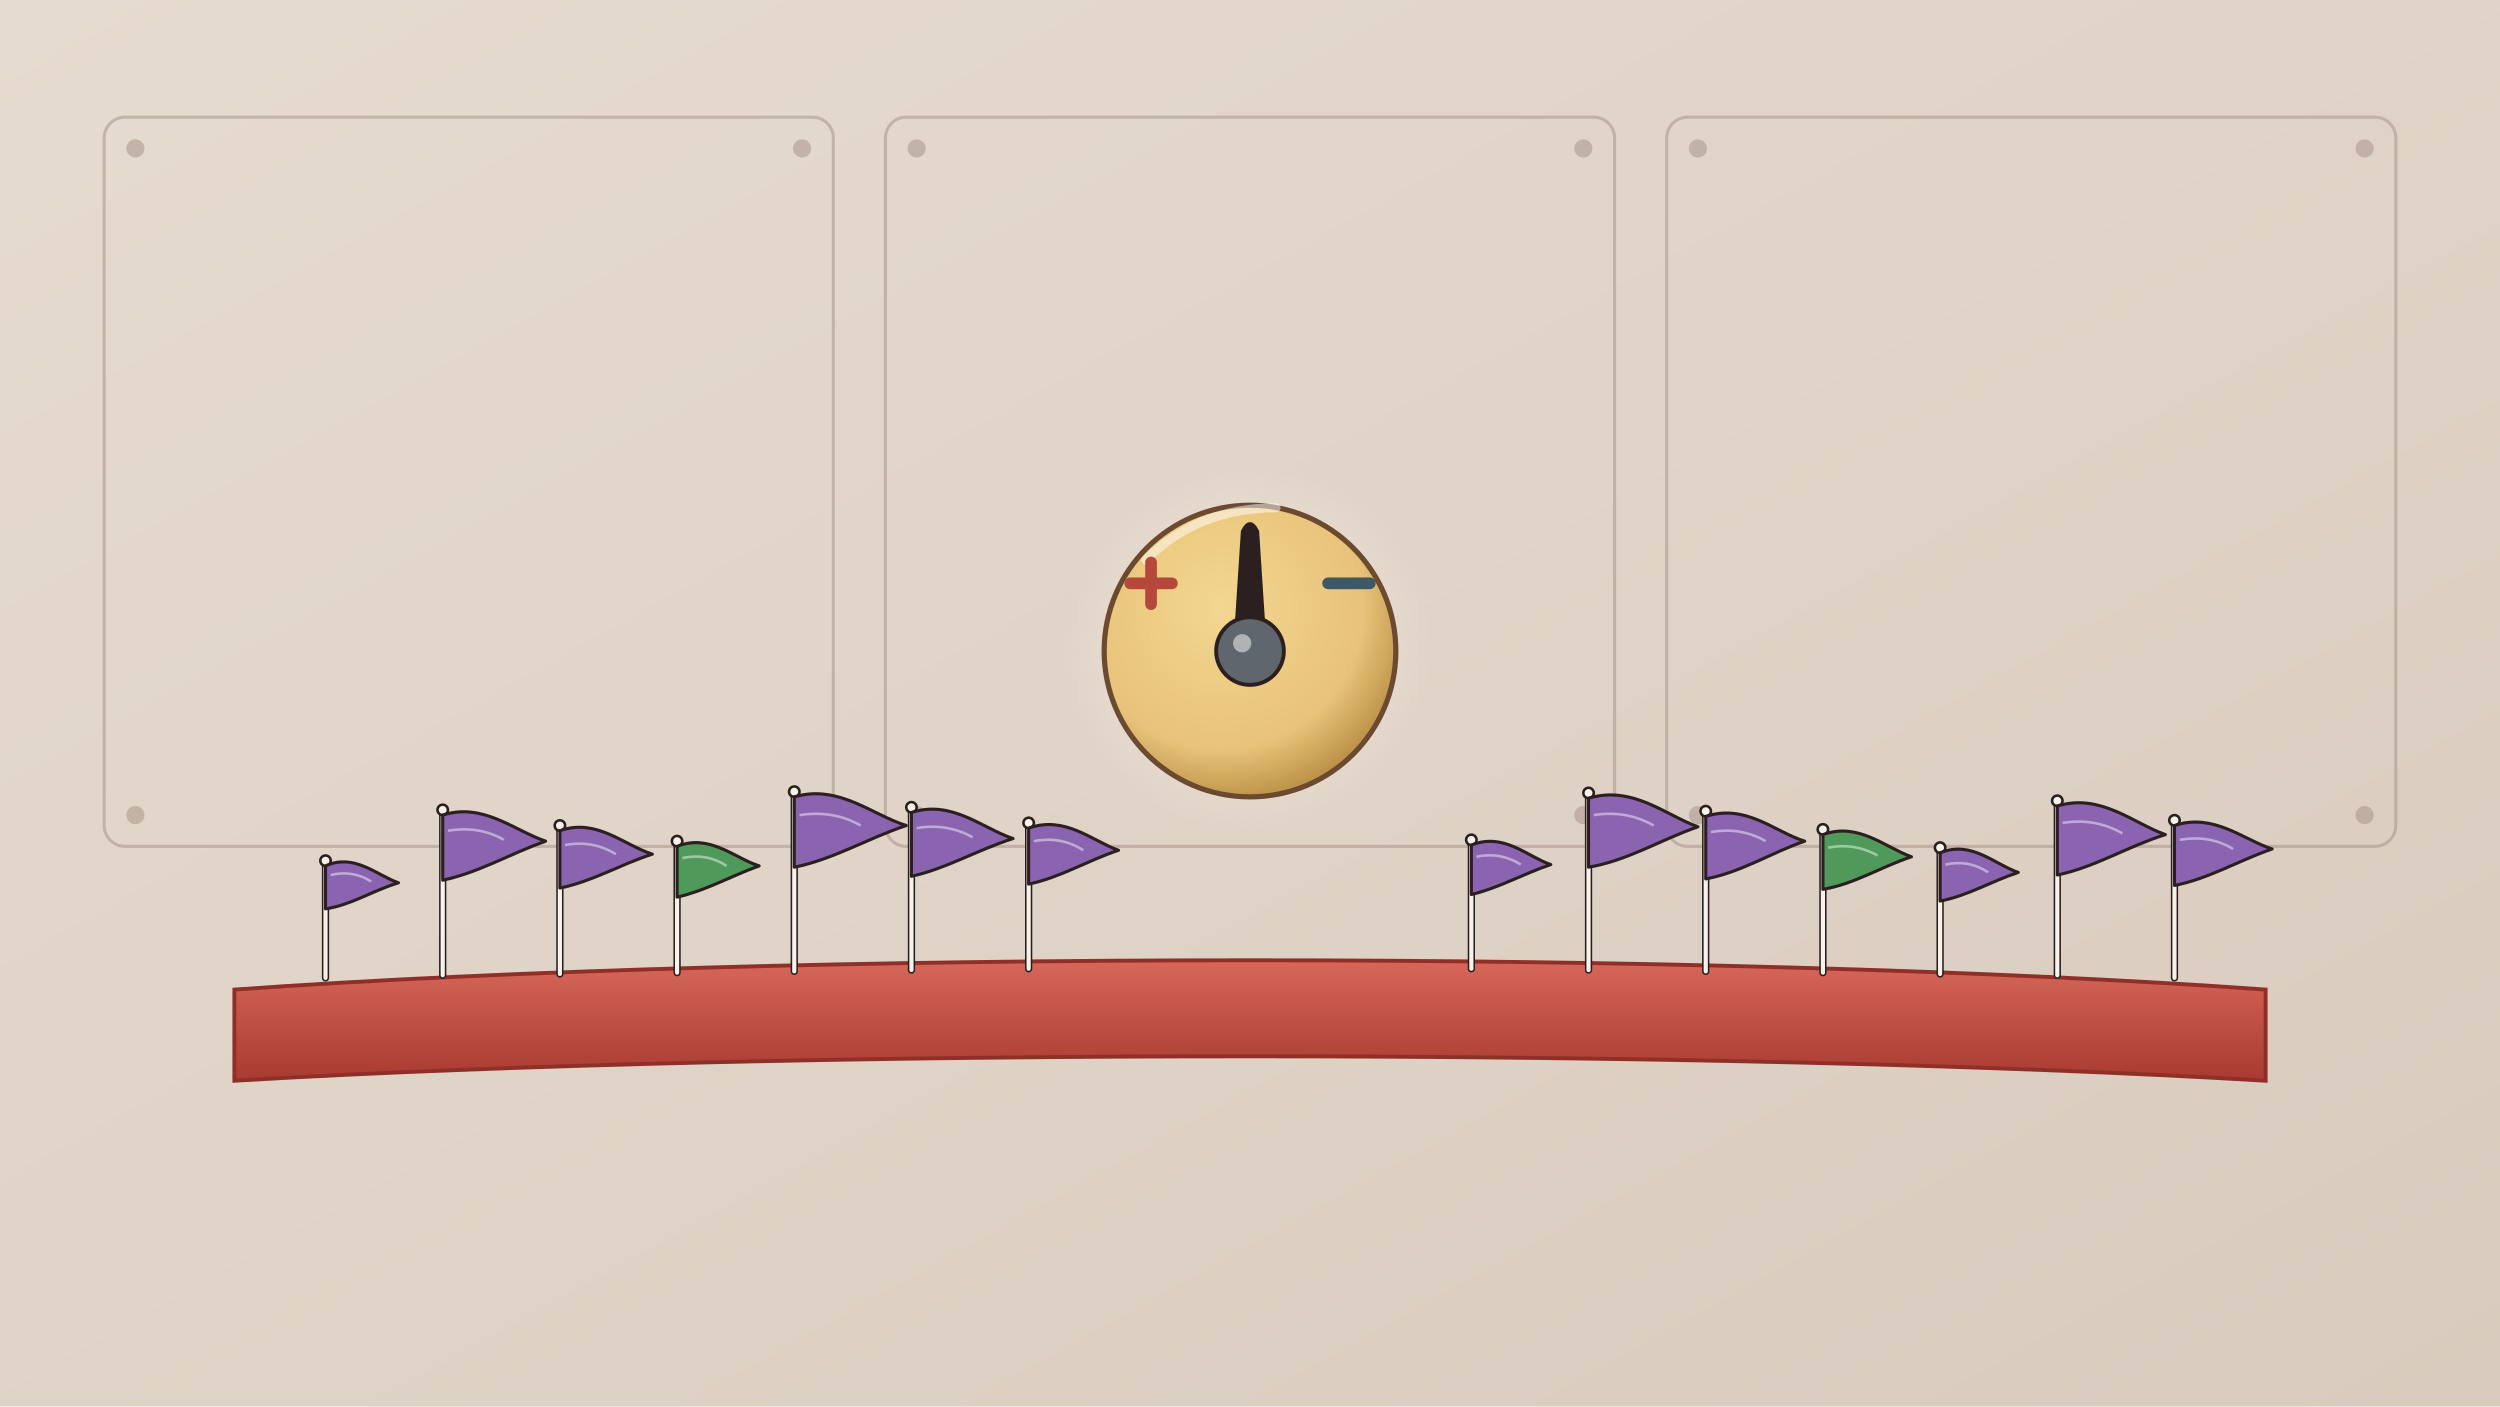
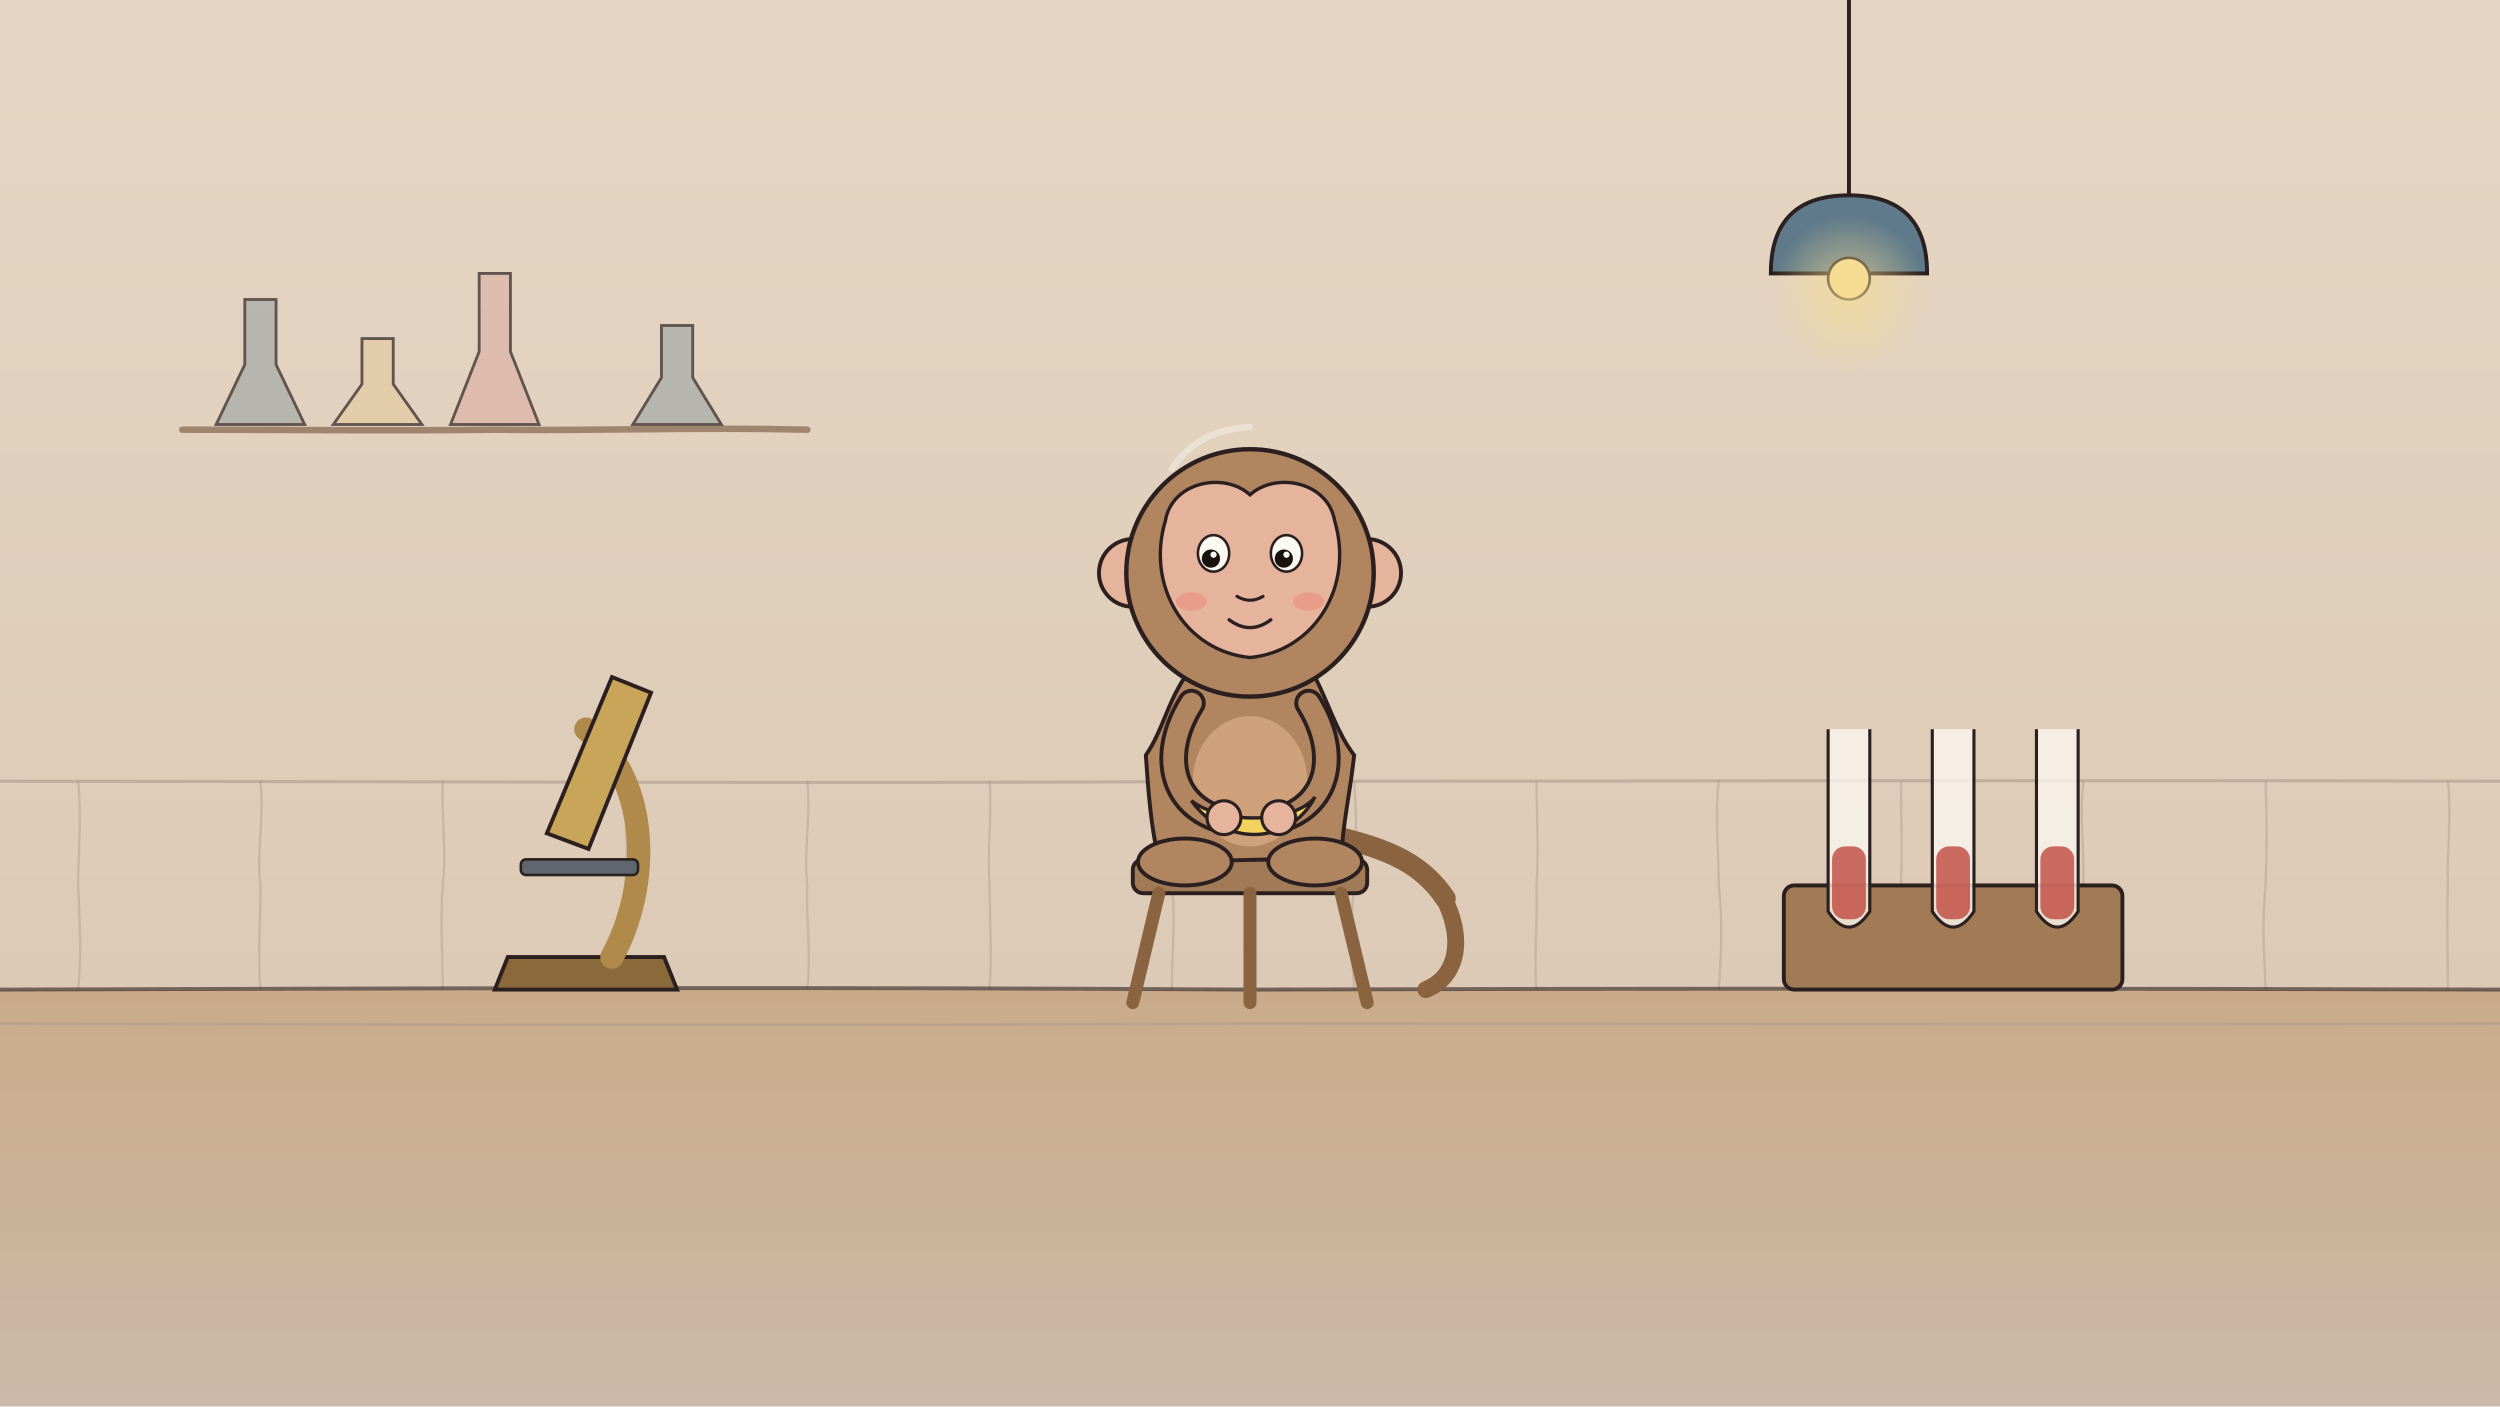
<svg xmlns="http://www.w3.org/2000/svg" viewBox="0 0 1920 1080" width="1920" height="1080">
  <defs>
-     <linearGradient id="lg1" x1="0" y1="0" x2="1" y2="1">
-       <stop offset="0" stop-color="#e6dbd0" stop-opacity="1" />
-       <stop offset="1" stop-color="#d9cbbe" stop-opacity="1" />
+     <linearGradient id="lg1" x1="0" y1="0" x2="0" y2="1">
+       <stop offset="0" stop-color="#e5d6c3" stop-opacity="1" />
+       <stop offset="1" stop-color="#ddcab6" stop-opacity="1" />
    </linearGradient>
    <linearGradient id="lg2" x1="0" y1="0" x2="0" y2="1">
-       <stop offset="0" stop-color="#d8675b" stop-opacity="1" />
-       <stop offset="1" stop-color="#a83a30" stop-opacity="1" />
+       <stop offset="0" stop-color="#c9ab8a" stop-opacity="1" />
+       <stop offset="1" stop-color="#cdb9a8" stop-opacity="1" />
    </linearGradient>
    <radialGradient id="rg3" cx="0.5" cy="0.5" r="0.5">
-       <stop offset="0" stop-color="#fff6ea" stop-opacity="0.8" />
-       <stop offset="1" stop-color="#fff6ea" stop-opacity="0" />
-     </radialGradient>
-     <radialGradient id="rg4" cx="0.4" cy="0.35" r="0.7">
-       <stop offset="0" stop-color="#f3d78f" stop-opacity="1" />
-       <stop offset="0.7" stop-color="#e8c27a" stop-opacity="1" />
-       <stop offset="1" stop-color="#b48a3e" stop-opacity="1" />
+       <stop offset="0" stop-color="#f6dc93" stop-opacity="0.7" />
+       <stop offset="1" stop-color="#f6dc93" stop-opacity="0" />
    </radialGradient>
  </defs>
  <rect id="bg-paper" width="1920" height="1080" fill="#eadfd6" />
-   <rect id="bg-panel-wall" width="1920" height="1080" fill="url(#lg1)" />
-   <g id="bg-metal-plates">
-     <rect x="80" y="90" width="560" height="560" rx="16" fill="none" stroke="#a8968a" stroke-width="2.4" opacity=".55" />
-     <circle cx="104" cy="114" r="7" fill="#a8968a" opacity=".55" />
-     <circle cx="616" cy="114" r="7" fill="#a8968a" opacity=".55" />
-     <circle cx="104" cy="626" r="7" fill="#a8968a" opacity=".55" />
-     <circle cx="616" cy="626" r="7" fill="#a8968a" opacity=".55" />
-     <rect x="680" y="90" width="560" height="560" rx="16" fill="none" stroke="#a8968a" stroke-width="2.4" opacity=".55" />
-     <circle cx="704" cy="114" r="7" fill="#a8968a" opacity=".55" />
-     <circle cx="1216" cy="114" r="7" fill="#a8968a" opacity=".55" />
-     <circle cx="704" cy="626" r="7" fill="#a8968a" opacity=".55" />
-     <circle cx="1216" cy="626" r="7" fill="#a8968a" opacity=".55" />
-     <rect x="1280" y="90" width="560" height="560" rx="16" fill="none" stroke="#a8968a" stroke-width="2.4" opacity=".55" />
-     <circle cx="1304" cy="114" r="7" fill="#a8968a" opacity=".55" />
-     <circle cx="1816" cy="114" r="7" fill="#a8968a" opacity=".55" />
-     <circle cx="1304" cy="626" r="7" fill="#a8968a" opacity=".55" />
-     <circle cx="1816" cy="626" r="7" fill="#a8968a" opacity=".55" />
+   <rect id="bg-wall-1940" width="1920" height="760" fill="url(#lg1)" />
+   <g id="bg-wainscot">
+     <path d="M0 600 C318 600 638 602 960 600 C1278 600 1603 599 1920 600" fill="none" stroke="#a8968a" stroke-width="2.4" stroke-linecap="round" opacity="0.55" />
+     <path d="M60 600 C63 628 60 654 60 680 C61 706 63 733 60 760" fill="none" stroke="#a8968a" stroke-width="1.8" stroke-linecap="round" opacity="0.4" />
+     <path d="M200 600 C203 629 197 652 200 680 C200 709 198 734 200 760" fill="none" stroke="#a8968a" stroke-width="1.8" stroke-linecap="round" opacity="0.4" />
+     <path d="M340 600 C339 628 343 655 340 680 C338 708 340 735 340 760" fill="none" stroke="#a8968a" stroke-width="1.8" stroke-linecap="round" opacity="0.4" />
+     <path d="M480 600 C480 629 483 655 480 680 C482 709 481 731 480 760" fill="none" stroke="#a8968a" stroke-width="1.8" stroke-linecap="round" opacity="0.4" />
+     <path d="M620 600 C623 626 617 653 620 680 C619 705 623 731 620 760" fill="none" stroke="#a8968a" stroke-width="1.8" stroke-linecap="round" opacity="0.4" />
+     <path d="M760 600 C762 627 758 652 760 680 C760 704 762 734 760 760" fill="none" stroke="#a8968a" stroke-width="1.8" stroke-linecap="round" opacity="0.4" />
+     <path d="M900 600 C903 629 902 656 900 680 C903 708 900 733 900 760" fill="none" stroke="#a8968a" stroke-width="1.8" stroke-linecap="round" opacity="0.4" />
+     <path d="M1040 600 C1042 629 1042 655 1040 680 C1037 706 1038 734 1040 760" fill="none" stroke="#a8968a" stroke-width="1.8" stroke-linecap="round" opacity="0.4" />
+     <path d="M1180 600 C1180 627 1182 652 1180 680 C1181 707 1178 736 1180 760" fill="none" stroke="#a8968a" stroke-width="1.8" stroke-linecap="round" opacity="0.4" />
+     <path d="M1320 600 C1317 626 1320 654 1320 680 C1323 707 1322 732 1320 760" fill="none" stroke="#a8968a" stroke-width="1.8" stroke-linecap="round" opacity="0.4" />
+     <path d="M1460 600 C1460 625 1461 653 1460 680 C1462 704 1460 736 1460 760" fill="none" stroke="#a8968a" stroke-width="1.8" stroke-linecap="round" opacity="0.4" />
+     <path d="M1600 600 C1597 628 1601 655 1600 680 C1600 707 1603 732 1600 760" fill="none" stroke="#a8968a" stroke-width="1.8" stroke-linecap="round" opacity="0.4" />
+     <path d="M1740 600 C1741 628 1741 653 1740 680 C1737 708 1739 735 1740 760" fill="none" stroke="#a8968a" stroke-width="1.8" stroke-linecap="round" opacity="0.4" />
+     <path d="M1880 600 C1883 628 1879 655 1880 680 C1879 706 1880 734 1880 760" fill="none" stroke="#a8968a" stroke-width="1.8" stroke-linecap="round" opacity="0.4" />
  </g>
-   <path id="cell-membrane-band" d="M180 760 C600 730 1320 730 1740 760 L1740 830 C1320 805 600 805 180 830 Z" fill="url(#lg2)" stroke="#8e2f28" stroke-width="3" />
-   <circle cx="960" cy="500" r="140" fill="url(#rg3)" />
-   <g id="switch-dial-plate">
-     <circle cx="960" cy="500" r="112" fill="url(#rg4)" stroke="#6b4a30" stroke-width="4" />
-     <path d="M880 430 q40 -40 100 -40" stroke="#fff" stroke-width="7" fill="none" opacity=".5" stroke-linecap="round" />
-     <path d="M868 448 L900 448 M884 432 L884 464" stroke="#b5483b" stroke-width="9" stroke-linecap="round" />
-     <path d="M1020 448 L1052 448" stroke="#3f5866" stroke-width="9" stroke-linecap="round" />
+   <g id="bg-shelf-flasks" opacity=".7">
+     <path d="M140 330 C221 330 299 331 380 330 C459 331 537 328 620 330" fill="none" stroke="#6b4a30" stroke-width="5" stroke-linecap="round" opacity="0.8" />
+     <path d="M188 230 L188 280.0 L166 326 L234 326 L212 280.0 L212 230 Z" fill="#5f7a8a" fill-opacity=".45" stroke="#2b1f1f" stroke-width="2.2" />
+     <path d="M278 260 L278 295.0 L256 326 L324 326 L302 295.0 L302 260 Z" fill="#e8c27a" fill-opacity=".45" stroke="#2b1f1f" stroke-width="2.2" />
+     <path d="M368 210 L368 270.0 L346 326 L414 326 L392 270.0 L392 210 Z" fill="#d68f8a" fill-opacity=".45" stroke="#2b1f1f" stroke-width="2.2" />
+     <path d="M508 250 L508 290.0 L486 326 L554 326 L532 290.0 L532 250 Z" fill="#5f7a8a" fill-opacity=".45" stroke="#2b1f1f" stroke-width="2.2" />
  </g>
-   <g id="mv-joint-dial-pointer" data-pivot="960 500" data-amp="38" data-per="1.2">
-     <path d="M948 500 L954 408 Q960 396 966 408 L972 500 Z" fill="#2b1f1f" stroke="#2b1f1f" stroke-width="2" stroke-linejoin="round" />
-     <circle cx="960" cy="500" r="26" fill="#5f666d" stroke="#2b1f1f" stroke-width="3" />
-     <circle cx="954" cy="494" r="7" fill="#fff" opacity=".5" />
+   <g id="bg-wooden-bench">
+     <rect x="0" y="760" width="1920" height="320" fill="url(#lg2)" />
+     <path d="M0 760 C321 759 640 758 960 760 C1281 759 1598 759 1920 760" fill="none" stroke="#2b1f1f" stroke-width="3" stroke-linecap="round" opacity="0.6" />
+     <path d="M0 786 C322 787 638 788 960 786 C1278 786 1600 787 1920 786" fill="none" stroke="#a8968a" stroke-width="2" stroke-linecap="round" opacity="0.45" />
  </g>
-   <g id="mv-ticks-rh-flag-family" data-step=".16" data-delay="4.2">
-     <g id="rh-family-flag-1">
-       <path d="M250 751 C250 715 250 688 250 661" fill="none" stroke="#2b1f1f" stroke-width="5.6" stroke-linecap="round" />
-       <path d="M250 751 C250 715 250 688 250 661" fill="none" stroke="#f7f3ea" stroke-width="3.2" stroke-linecap="round" />
-       <circle cx="250" cy="661" r="4.0" fill="#f7f3ea" stroke="#2b1f1f" stroke-width="2" />
-       <path d="M250 665 C272 655 289 672 306 678 C286 684 270 695 250 698 Z" fill="#8a64b0" stroke="#2b1f1f" stroke-width="2.4" stroke-linejoin="round" />
-       <path d="M254 672 q17 -4 31 5" fill="none" stroke="#fff" stroke-width="2" opacity=".45" />
+   <g id="mv-swing-lantern" data-pivot="1420 0">
+     <path d="M1420 0 L1420 150" stroke="#2b1f1f" stroke-width="3" />
+     <path d="M1360 210 Q1360 150 1420 150 Q1480 150 1480 210 Z" fill="#5f7a8a" stroke="#2b1f1f" stroke-width="3" />
+     <circle cx="1420" cy="214" r="16" fill="#f6dc93" stroke="#2b1f1f" stroke-width="2" />
+     <circle cx="1420" cy="226" r="60" fill="url(#rg3)" />
+   </g>
+   <g id="microscope-brass">
+     <path d="M380 760 L520 760 L510 735 L390 735 Z" fill="#8a6a3a" stroke="#2b1f1f" stroke-width="3" />
+     <path d="M470 735 C500 680 500 600 450 560" fill="none" stroke="#b08a4a" stroke-width="18" stroke-linecap="round" />
+     <path d="M420 640 L470 520 L500 532 L452 652 Z" fill="#c9a55a" stroke="#2b1f1f" stroke-width="3" />
+     <rect x="400" y="660" width="90" height="12" rx="4" fill="#5f666d" stroke="#2b1f1f" stroke-width="2" />
+   </g>
+   <g id="test-tube-rack-old">
+     <rect x="1370" y="680" width="260" height="80" rx="8" fill="#a07b55" stroke="#2b1f1f" stroke-width="3" />
+     <path d="M1404 560 L1404 700 Q1420 724 1436 700 L1436 560" fill="#fbf6ee" fill-opacity=".8" stroke="#2b1f1f" stroke-width="2.4" />
+     <rect x="1407" y="650" width="26" height="56" rx="10" fill="#c0493f" opacity=".8" />
+     <path d="M1484 560 L1484 700 Q1500 724 1516 700 L1516 560" fill="#fbf6ee" fill-opacity=".8" stroke="#2b1f1f" stroke-width="2.4" />
+     <rect x="1487" y="650" width="26" height="56" rx="10" fill="#c0493f" opacity=".8" />
+     <path d="M1564 560 L1564 700 Q1580 724 1596 700 L1596 560" fill="#fbf6ee" fill-opacity=".8" stroke="#2b1f1f" stroke-width="2.4" />
+     <rect x="1567" y="650" width="26" height="56" rx="10" fill="#c0493f" opacity=".8" />
+   </g>
+   <g id="wooden-stool">
+     <rect x="870" y="660" width="180" height="26" rx="8" fill="#a07b55" stroke="#2b1f1f" stroke-width="3" />
+     <path d="M890 686 L870 770 M1030 686 L1050 770 M960 686 L960 770" stroke="#8a6440" stroke-width="10" stroke-linecap="round" />
+   </g>
+   <g id="mv-breathe-rhesus-monkey">
+     <g id="mv-chain-monkey-tail-1" data-pivot="1025 650">
+       <path d="M1015 640 C1060 650 1090 660 1110 690" fill="none" stroke="#8a6440" stroke-width="16" stroke-linecap="round" />
+       <g id="mv-chain-monkey-tail-2" data-pivot="1108 688">
+         <path d="M1108 688 C1125 720 1120 750 1095 760" fill="none" stroke="#8a6440" stroke-width="13" stroke-linecap="round" />
+       </g>
    </g>
-     <g id="rh-family-flag-2">
-       <path d="M340 749 C340 699 340 661 340 622" fill="none" stroke="#2b1f1f" stroke-width="5.6" stroke-linecap="round" />
-       <path d="M340 749 C340 699 340 661 340 622" fill="none" stroke="#f7f3ea" stroke-width="3.2" stroke-linecap="round" />
-       <circle cx="340" cy="622" r="4.0" fill="#f7f3ea" stroke="#2b1f1f" stroke-width="2" />
-       <path d="M340 626 C371 616 395 638 419 646 C391 656 368 670 340 676 Z" fill="#8a64b0" stroke="#2b1f1f" stroke-width="2.4" stroke-linejoin="round" />
-       <path d="M344 638 q24 -4 43 7" fill="none" stroke="#fff" stroke-width="2" opacity=".45" />
-     </g>
-     <g id="rh-family-flag-3">
-       <path d="M430 748 C430 703 430 669 430 634" fill="none" stroke="#2b1f1f" stroke-width="5.6" stroke-linecap="round" />
-       <path d="M430 748 C430 703 430 669 430 634" fill="none" stroke="#f7f3ea" stroke-width="3.2" stroke-linecap="round" />
-       <circle cx="430" cy="634" r="4.0" fill="#f7f3ea" stroke="#2b1f1f" stroke-width="2" />
-       <path d="M430 638 C458 628 479 649 501 656 C476 664 455 677 430 682 Z" fill="#8a64b0" stroke="#2b1f1f" stroke-width="2.4" stroke-linejoin="round" />
-       <path d="M434 649 q21 -4 39 7" fill="none" stroke="#fff" stroke-width="2" opacity=".45" />
-     </g>
-     <g id="rh-family-flag-4">
-       <path d="M520 747 C520 707 520 677 520 646" fill="none" stroke="#2b1f1f" stroke-width="5.6" stroke-linecap="round" />
-       <path d="M520 747 C520 707 520 677 520 646" fill="none" stroke="#f7f3ea" stroke-width="3.2" stroke-linecap="round" />
-       <circle cx="520" cy="646" r="4.0" fill="#f7f3ea" stroke="#2b1f1f" stroke-width="2" />
-       <path d="M520 650 C545 640 564 659 583 665 C561 673 542 684 520 689 Z" fill="#4f9a5a" stroke="#2b1f1f" stroke-width="2.4" stroke-linejoin="round" />
-       <path d="M524 659 q19 -4 34 6" fill="none" stroke="#fff" stroke-width="2" opacity=".45" />
-     </g>
-     <g id="rh-family-flag-5">
-       <path d="M610 746 C610 691 610 650 610 608" fill="none" stroke="#2b1f1f" stroke-width="5.6" stroke-linecap="round" />
-       <path d="M610 746 C610 691 610 650 610 608" fill="none" stroke="#f7f3ea" stroke-width="3.2" stroke-linecap="round" />
-       <circle cx="610" cy="608" r="4.0" fill="#f7f3ea" stroke="#2b1f1f" stroke-width="2" />
-       <path d="M610 612 C644 602 670 626 696 634 C666 644 640 660 610 666 Z" fill="#8a64b0" stroke="#2b1f1f" stroke-width="2.4" stroke-linejoin="round" />
-       <path d="M614 626 q26 -4 47 8" fill="none" stroke="#fff" stroke-width="2" opacity=".45" />
-     </g>
-     <g id="rh-family-flag-6">
-       <path d="M700 745 C700 695 700 658 700 620" fill="none" stroke="#2b1f1f" stroke-width="5.6" stroke-linecap="round" />
-       <path d="M700 745 C700 695 700 658 700 620" fill="none" stroke="#f7f3ea" stroke-width="3.2" stroke-linecap="round" />
-       <circle cx="700" cy="620" r="4.0" fill="#f7f3ea" stroke="#2b1f1f" stroke-width="2" />
-       <path d="M700 624 C731 614 754 636 778 644 C750 653 727 667 700 673 Z" fill="#8a64b0" stroke="#2b1f1f" stroke-width="2.4" stroke-linejoin="round" />
-       <path d="M704 636 q23 -4 43 7" fill="none" stroke="#fff" stroke-width="2" opacity=".45" />
-     </g>
-     <g id="rh-family-flag-7">
-       <path d="M790 744 C790 699 790 666 790 632" fill="none" stroke="#2b1f1f" stroke-width="5.6" stroke-linecap="round" />
-       <path d="M790 744 C790 699 790 666 790 632" fill="none" stroke="#f7f3ea" stroke-width="3.2" stroke-linecap="round" />
-       <circle cx="790" cy="632" r="4.0" fill="#f7f3ea" stroke="#2b1f1f" stroke-width="2" />
-       <path d="M790 636 C818 626 839 646 859 653 C835 661 814 674 790 679 Z" fill="#8a64b0" stroke="#2b1f1f" stroke-width="2.4" stroke-linejoin="round" />
-       <path d="M794 646 q21 -4 38 7" fill="none" stroke="#fff" stroke-width="2" opacity=".45" />
-     </g>
-     <g id="rh-family-flag-8">
-       <path d="M1130 744 C1130 704 1130 675 1130 645" fill="none" stroke="#2b1f1f" stroke-width="5.6" stroke-linecap="round" />
-       <path d="M1130 744 C1130 704 1130 675 1130 645" fill="none" stroke="#f7f3ea" stroke-width="3.2" stroke-linecap="round" />
-       <circle cx="1130" cy="645" r="4.0" fill="#f7f3ea" stroke="#2b1f1f" stroke-width="2" />
-       <path d="M1130 649 C1155 639 1173 658 1191 664 C1170 671 1151 682 1130 687 Z" fill="#8a64b0" stroke="#2b1f1f" stroke-width="2.4" stroke-linejoin="round" />
-       <path d="M1134 658 q18 -4 34 6" fill="none" stroke="#fff" stroke-width="2" opacity=".45" />
-     </g>
-     <g id="rh-family-flag-9">
-       <path d="M1220 745 C1220 691 1220 650 1220 609" fill="none" stroke="#2b1f1f" stroke-width="5.6" stroke-linecap="round" />
-       <path d="M1220 745 C1220 691 1220 650 1220 609" fill="none" stroke="#f7f3ea" stroke-width="3.2" stroke-linecap="round" />
-       <circle cx="1220" cy="609" r="4.0" fill="#f7f3ea" stroke="#2b1f1f" stroke-width="2" />
-       <path d="M1220 613 C1254 603 1279 626 1304 635 C1275 645 1250 661 1220 666 Z" fill="#8a64b0" stroke="#2b1f1f" stroke-width="2.4" stroke-linejoin="round" />
-       <path d="M1224 626 q25 -4 46 8" fill="none" stroke="#fff" stroke-width="2" opacity=".45" />
-     </g>
-     <g id="rh-family-flag-10">
-       <path d="M1310 746 C1310 697 1310 660 1310 623" fill="none" stroke="#2b1f1f" stroke-width="5.6" stroke-linecap="round" />
-       <path d="M1310 746 C1310 697 1310 660 1310 623" fill="none" stroke="#f7f3ea" stroke-width="3.2" stroke-linecap="round" />
-       <circle cx="1310" cy="623" r="4.0" fill="#f7f3ea" stroke="#2b1f1f" stroke-width="2" />
-       <path d="M1310 627 C1341 617 1363 639 1386 646 C1360 655 1337 670 1310 675 Z" fill="#8a64b0" stroke="#2b1f1f" stroke-width="2.4" stroke-linejoin="round" />
-       <path d="M1314 639 q23 -4 42 7" fill="none" stroke="#fff" stroke-width="2" opacity=".45" />
-     </g>
-     <g id="rh-family-flag-11">
-       <path d="M1400 747 C1400 703 1400 670 1400 637" fill="none" stroke="#2b1f1f" stroke-width="5.6" stroke-linecap="round" />
-       <path d="M1400 747 C1400 703 1400 670 1400 637" fill="none" stroke="#f7f3ea" stroke-width="3.2" stroke-linecap="round" />
-       <circle cx="1400" cy="637" r="4.0" fill="#f7f3ea" stroke="#2b1f1f" stroke-width="2" />
-       <path d="M1400 641 C1427 631 1448 651 1468 658 C1444 666 1424 679 1400 683 Z" fill="#4f9a5a" stroke="#2b1f1f" stroke-width="2.4" stroke-linejoin="round" />
-       <path d="M1404 651 q20 -4 38 6" fill="none" stroke="#fff" stroke-width="2" opacity=".45" />
-     </g>
-     <g id="rh-family-flag-12">
-       <path d="M1490 748 C1490 710 1490 680 1490 651" fill="none" stroke="#2b1f1f" stroke-width="5.6" stroke-linecap="round" />
-       <path d="M1490 748 C1490 710 1490 680 1490 651" fill="none" stroke="#f7f3ea" stroke-width="3.2" stroke-linecap="round" />
-       <circle cx="1490" cy="651" r="4.0" fill="#f7f3ea" stroke="#2b1f1f" stroke-width="2" />
-       <path d="M1490 655 C1514 645 1532 664 1550 670 C1529 677 1511 688 1490 692 Z" fill="#8a64b0" stroke="#2b1f1f" stroke-width="2.4" stroke-linejoin="round" />
-       <path d="M1494 664 q18 -4 33 6" fill="none" stroke="#fff" stroke-width="2" opacity=".45" />
-     </g>
-     <g id="rh-family-flag-13">
-       <path d="M1580 749 C1580 696 1580 656 1580 615" fill="none" stroke="#2b1f1f" stroke-width="5.6" stroke-linecap="round" />
-       <path d="M1580 749 C1580 696 1580 656 1580 615" fill="none" stroke="#f7f3ea" stroke-width="3.2" stroke-linecap="round" />
-       <circle cx="1580" cy="615" r="4.0" fill="#f7f3ea" stroke="#2b1f1f" stroke-width="2" />
-       <path d="M1580 619 C1613 609 1638 632 1663 641 C1634 650 1609 666 1580 672 Z" fill="#8a64b0" stroke="#2b1f1f" stroke-width="2.4" stroke-linejoin="round" />
-       <path d="M1584 632 q25 -4 46 8" fill="none" stroke="#fff" stroke-width="2" opacity=".45" />
-     </g>
-     <g id="rh-family-flag-14">
-       <path d="M1670 751 C1670 702 1670 666 1670 630" fill="none" stroke="#2b1f1f" stroke-width="5.6" stroke-linecap="round" />
-       <path d="M1670 751 C1670 702 1670 666 1670 630" fill="none" stroke="#f7f3ea" stroke-width="3.2" stroke-linecap="round" />
-       <circle cx="1670" cy="630" r="4.0" fill="#f7f3ea" stroke="#2b1f1f" stroke-width="2" />
-       <path d="M1670 634 C1700 624 1723 645 1745 652 C1719 661 1696 675 1670 680 Z" fill="#8a64b0" stroke="#2b1f1f" stroke-width="2.4" stroke-linejoin="round" />
-       <path d="M1674 645 q23 -4 41 7" fill="none" stroke="#fff" stroke-width="2" opacity=".45" />
+     <path d="M890 660 C884 636 882 609 880 580 C893 561 896 541 910 520 C926 517 946 507 960 505 C977 511 997 516 1010 520 C1021 542 1027 563 1040 580 C1037 608 1031 634 1030 660 C983 658 940 663 890 660 Z" fill="#b08560" stroke="#2b1f1f" stroke-width="3" />
+     <ellipse cx="960" cy="600" rx="44" ry="50" fill="#d6a882" opacity=".8" />
+     <ellipse cx="910" cy="662" rx="36" ry="18" fill="#b08560" stroke="#2b1f1f" stroke-width="3" />
+     <ellipse cx="1010" cy="662" rx="36" ry="18" fill="#b08560" stroke="#2b1f1f" stroke-width="3" />
+     <path d="M915 540 C890 580 900 620 940 630" fill="none" stroke="#2b1f1f" stroke-width="22" stroke-linecap="round" />
+     <path d="M915 540 C890 580 900 620 940 630" fill="none" stroke="#b08560" stroke-width="16" stroke-linecap="round" />
+     <path d="M1005 540 C1030 580 1020 620 980 630" fill="none" stroke="#2b1f1f" stroke-width="22" stroke-linecap="round" />
+     <path d="M1005 540 C1030 580 1020 620 980 630" fill="none" stroke="#b08560" stroke-width="16" stroke-linecap="round" />
+     <path d="M915 615 C940 650 990 650 1010 612 C995 632 940 634 915 615 Z" fill="#f2d35e" stroke="#2b1f1f" stroke-width="2.6" />
+     <circle cx="940" cy="628" r="13" fill="#e6b49c" stroke="#2b1f1f" stroke-width="2.4" />
+     <circle cx="982" cy="628" r="13" fill="#e6b49c" stroke="#2b1f1f" stroke-width="2.4" />
+     <g id="monkey-head">
+       <circle cx="870" cy="440" r="26" fill="#e6b49c" stroke="#2b1f1f" stroke-width="3" />
+       <circle cx="1050" cy="440" r="26" fill="#e6b49c" stroke="#2b1f1f" stroke-width="3" />
+       <circle cx="960" cy="440" r="95" fill="#b08560" stroke="#2b1f1f" stroke-width="3.4" />
+       <path d="M895 400 C900 370 940 362 960 380 C980 362 1020 370 1025 400 C1040 450 1010 500 960 505 C910 500 880 450 895 400 Z" fill="#e6b49c" stroke="#2b1f1f" stroke-width="2.6" />
+       <path d="M900 360 q20 -30 60 -32" stroke="#fff" stroke-width="5" fill="none" opacity=".35" stroke-linecap="round" />
+       <g id="mv-blink-monkey-eyes">
+         <ellipse cx="932" cy="425" rx="12" ry="14" fill="#fbfaf2" stroke="#2b1f1f" stroke-width="2" />
+         <ellipse cx="988" cy="425" rx="12" ry="14" fill="#fbfaf2" stroke="#2b1f1f" stroke-width="2" />
+         <circle cx="930" cy="429" r="7" fill="#1a120c" />
+         <circle cx="986" cy="429" r="7" fill="#1a120c" />
+         <circle cx="932" cy="426" r="2.4" fill="#fff" />
+         <circle cx="988" cy="426" r="2.4" fill="#fff" />
+       </g>
+       <path d="M950 458 q10 6 20 0" fill="none" stroke="#2b1f1f" stroke-width="2.4" stroke-linecap="round" />
+       <path d="M944 476 Q960 488 976 476" fill="none" stroke="#2b1f1f" stroke-width="2.6" stroke-linecap="round" />
+       <ellipse cx="915" cy="462" rx="12" ry="7" fill="#ef7f74" opacity=".45" />
+       <ellipse cx="1005" cy="462" rx="12" ry="7" fill="#ef7f74" opacity=".45" />
    </g>
  </g>
</svg>
